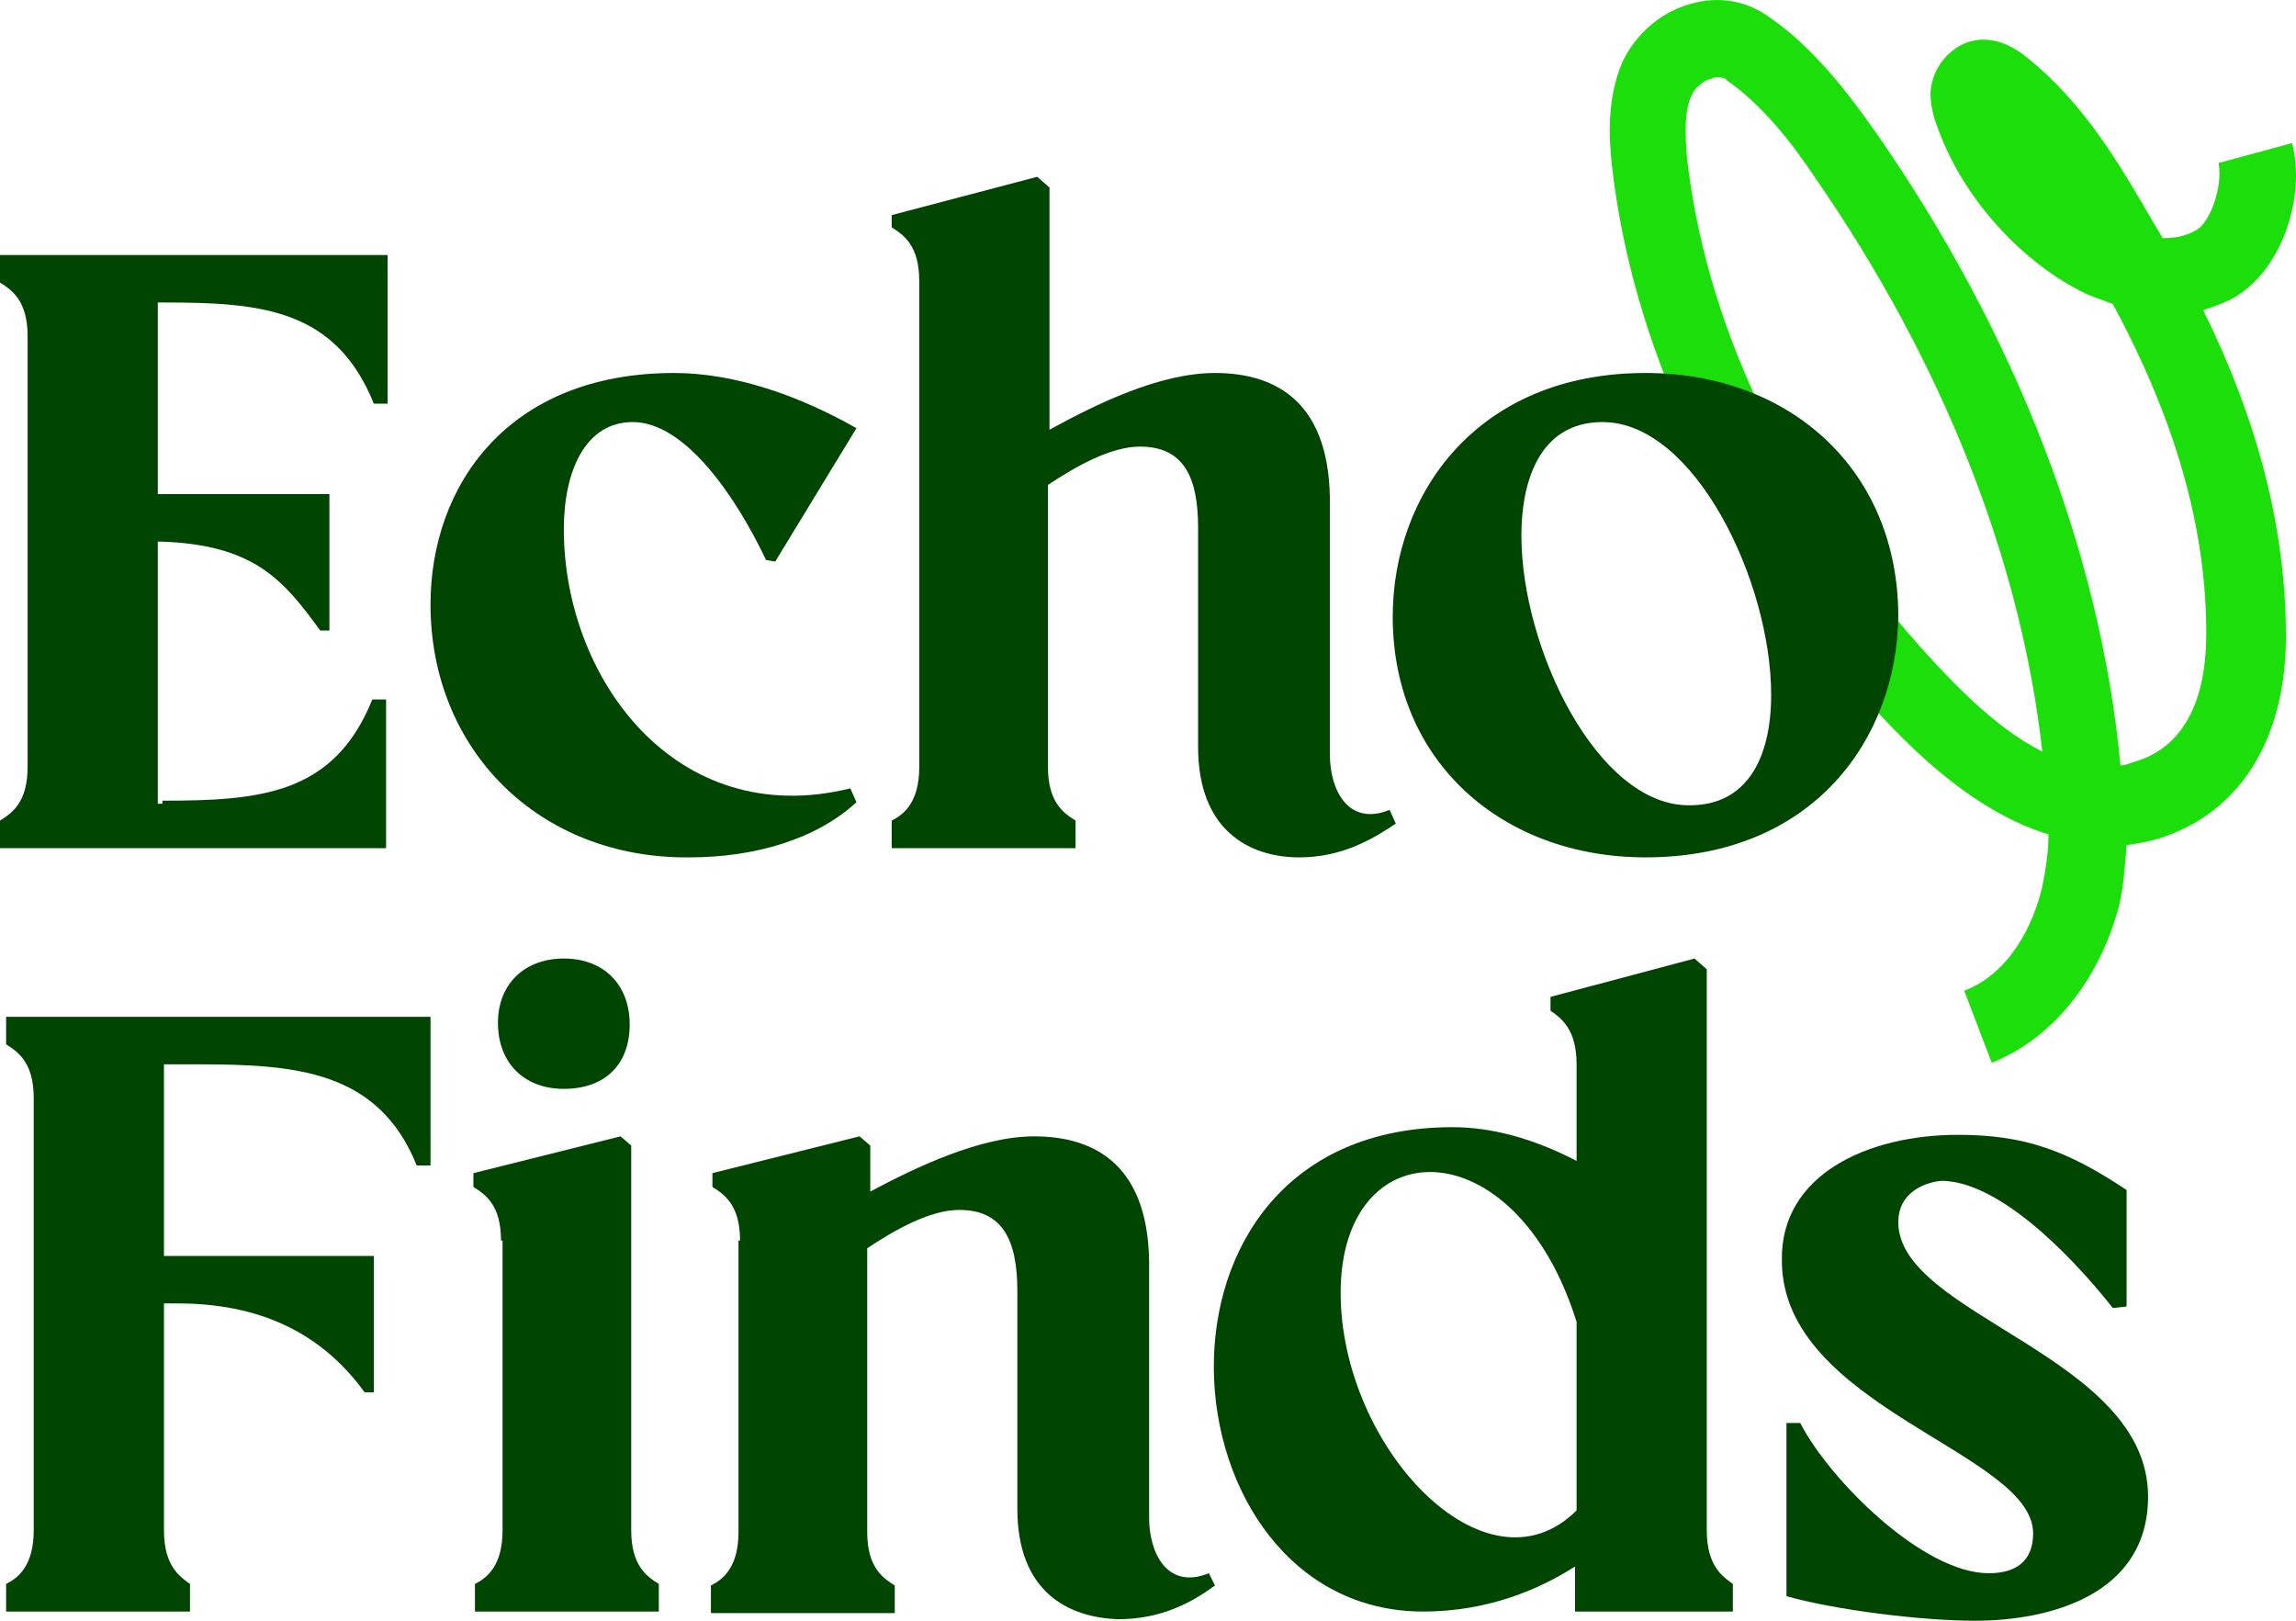
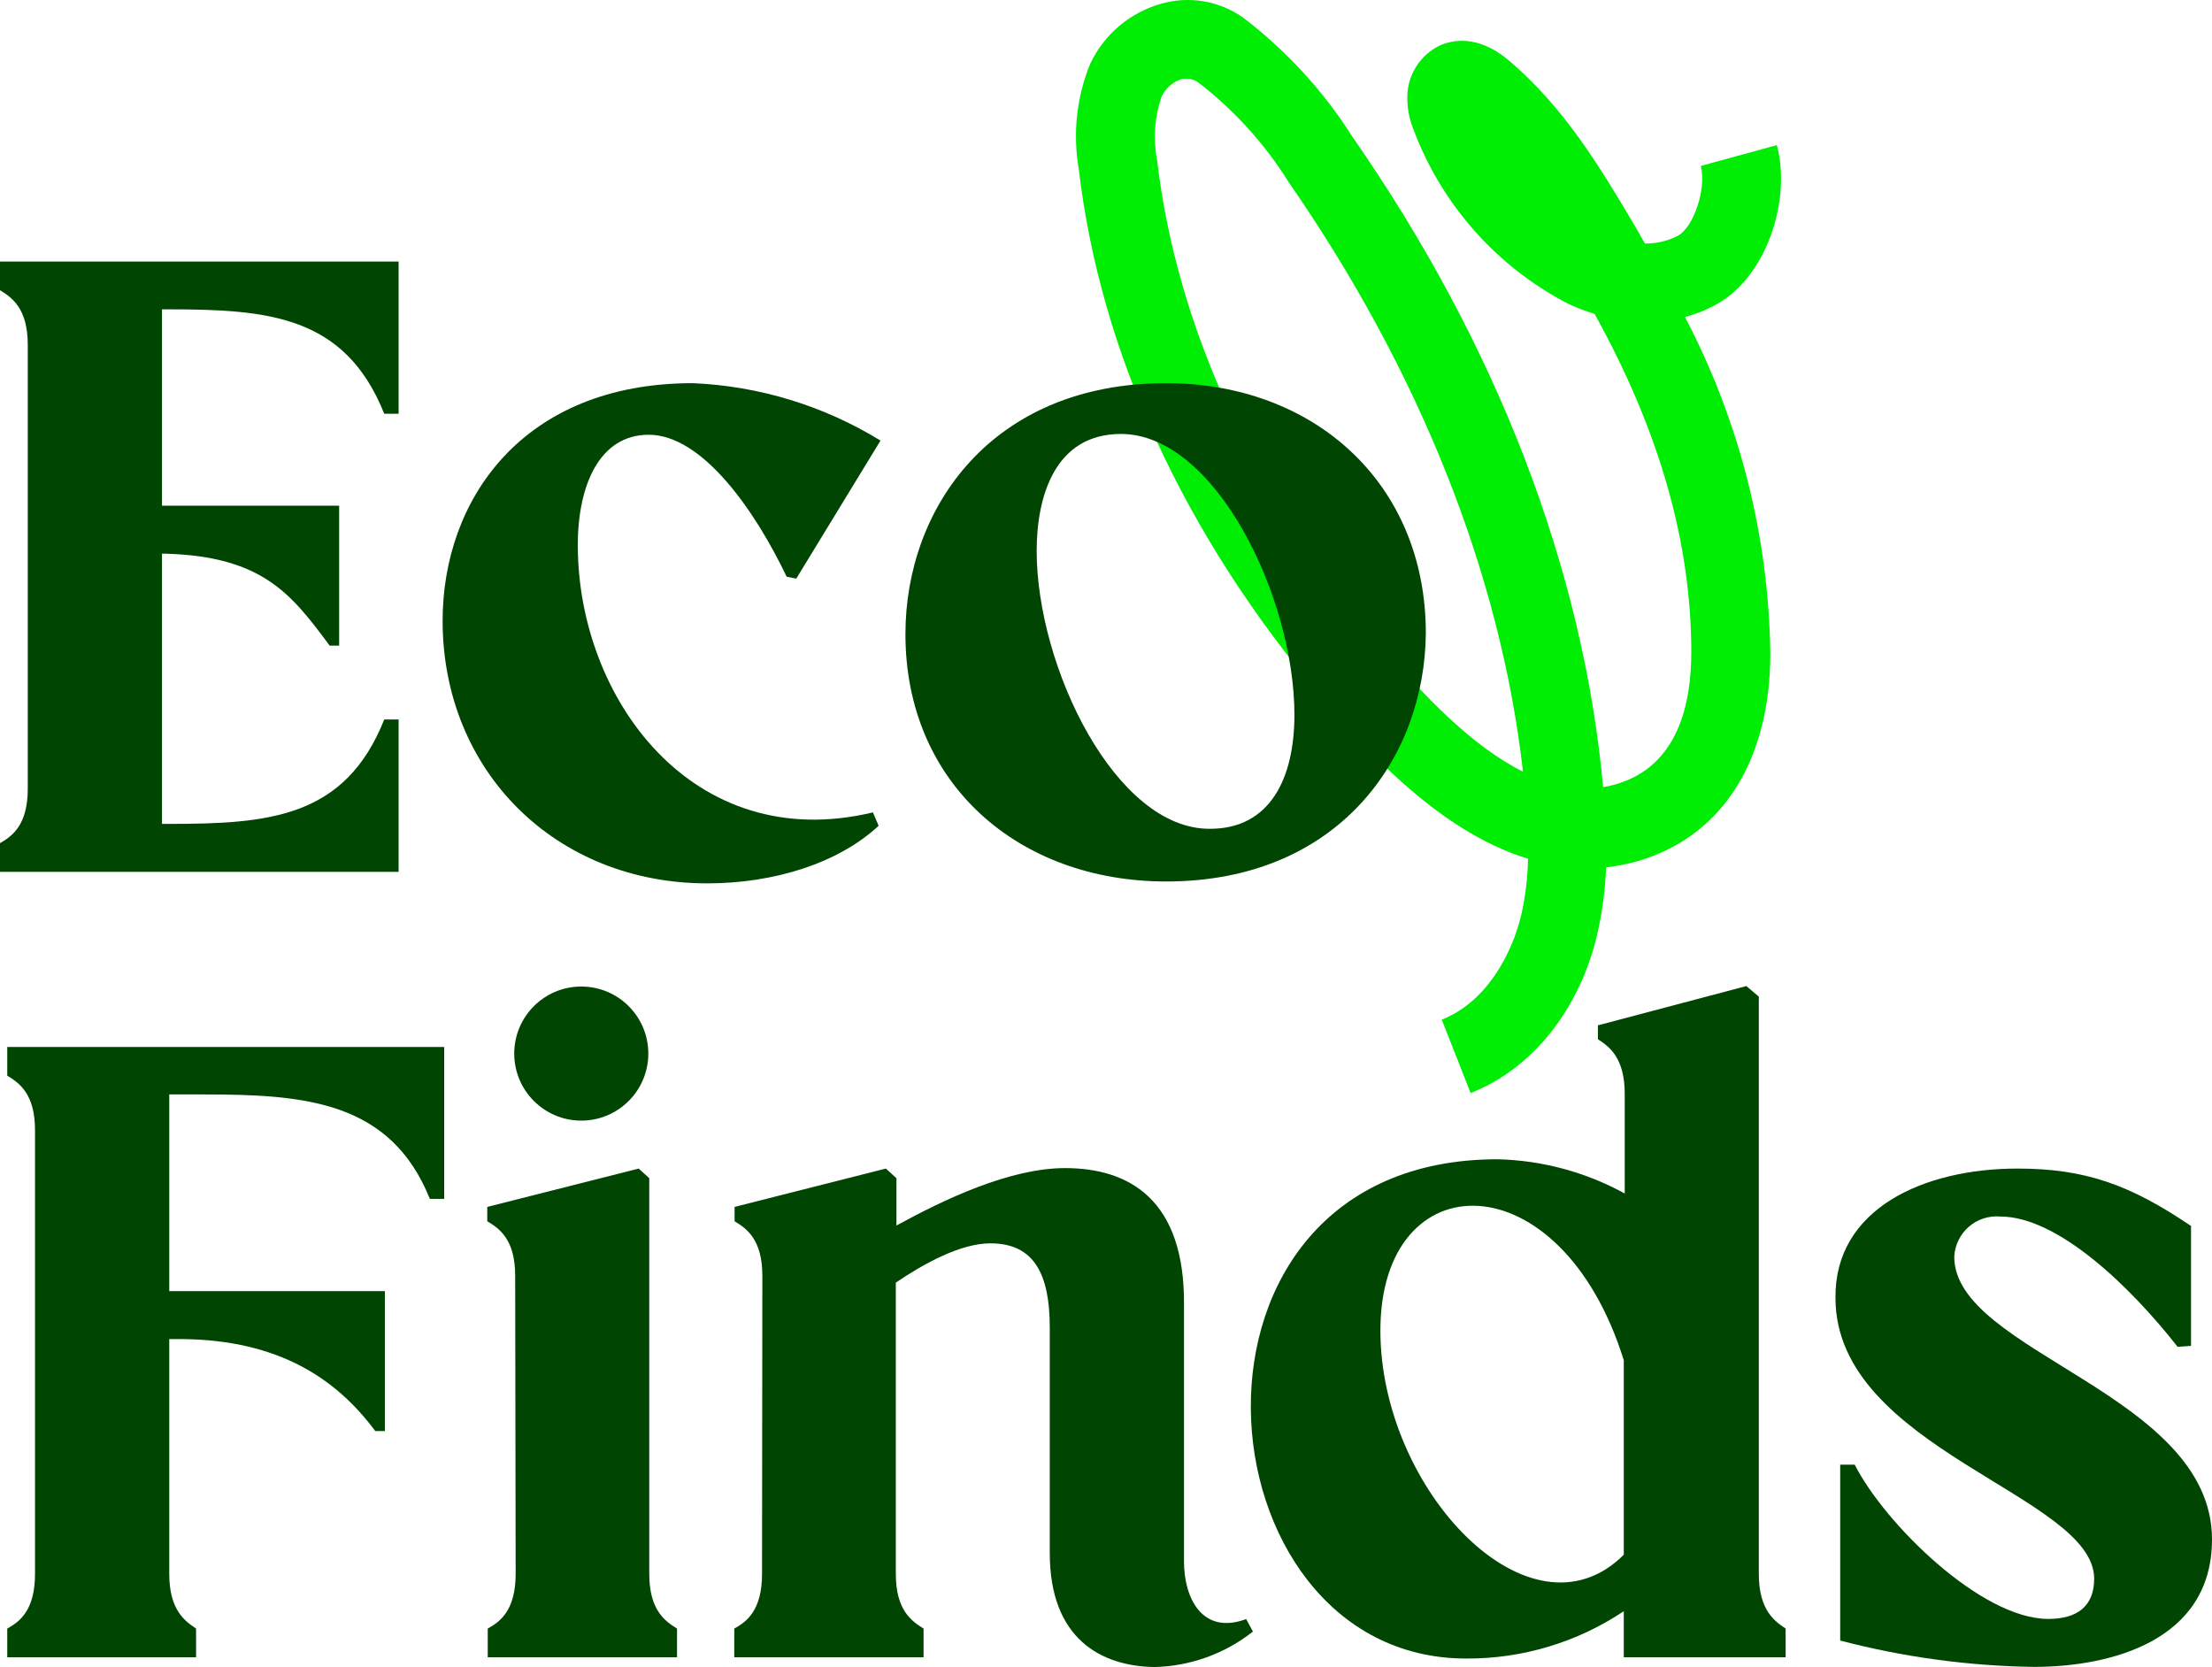
- <svg xmlns="http://www.w3.org/2000/svg" width="51" height="36" viewBox="0 0 51 36" fill="none">
-   <path d="M44.242 23.607L43.63 22.006C44.617 21.632 45.161 20.576 45.365 19.691C45.433 19.351 45.502 18.942 45.502 18.534C43.494 17.921 41.86 16.014 41.043 15.061C38.082 11.554 36.245 7.604 35.802 3.655C35.734 3.008 35.7 2.157 36.04 1.374C36.347 0.727 36.925 0.25 37.572 0.08C38.184 -0.09 38.797 0.012 39.308 0.386C40.294 1.067 41.043 2.055 41.69 2.974C44.787 7.434 46.659 12.303 47.101 17.001C47.203 17.001 47.271 16.967 47.373 16.933C48.735 16.559 49.007 15.163 49.007 14.073C49.007 11.724 48.326 9.341 46.931 6.753C46.761 6.685 46.556 6.617 46.386 6.549C44.923 5.868 43.562 4.37 43.017 2.77C42.949 2.599 42.881 2.327 42.881 2.055C42.915 1.578 43.187 1.203 43.562 0.999C43.834 0.863 44.378 0.727 45.059 1.306C46.284 2.293 47.067 3.621 47.816 4.915L48.02 5.255C48.02 5.255 48.02 5.289 48.054 5.289C48.292 5.289 48.53 5.255 48.769 5.119C49.109 4.949 49.381 4.097 49.279 3.621L50.913 3.178C51.219 4.336 50.709 6.038 49.551 6.651C49.347 6.753 49.143 6.821 48.939 6.889C50.164 9.375 50.776 11.758 50.776 14.142C50.776 16.457 49.721 18.091 47.918 18.636C47.68 18.704 47.475 18.738 47.237 18.772C47.203 19.215 47.169 19.691 47.067 20.134C46.625 21.768 45.604 23.062 44.242 23.607ZM38.151 1.714C38.116 1.714 38.082 1.714 38.014 1.748C37.844 1.782 37.64 1.952 37.572 2.123C37.402 2.497 37.436 3.008 37.47 3.485C37.878 7.128 39.58 10.737 42.337 14.005C43.221 15.027 44.276 16.15 45.365 16.695C44.889 12.439 43.153 8.047 40.328 3.961C39.784 3.144 39.137 2.327 38.355 1.782C38.355 1.748 38.253 1.714 38.151 1.714Z" fill="#1CDE0B" />
-   <path d="M3.607 17.785C5.786 17.785 7.419 17.648 8.27 15.537H8.576V18.84H0V18.227C0.272 18.057 0.613 17.819 0.613 17.035V7.468C0.613 6.685 0.272 6.447 0 6.276V5.664H8.61V8.966H8.304C7.453 6.855 5.786 6.719 3.641 6.719H3.505V10.975H7.317V14.005H7.113C6.296 12.882 5.649 12.099 3.573 12.03H3.505V17.853H3.607V17.785Z" fill="#004501" />
-   <path d="M9.563 13.426C9.563 10.805 11.265 8.285 14.974 8.285C16.336 8.285 17.765 8.796 19.024 9.511L17.22 12.473L17.016 12.439C16.336 11.009 15.213 9.375 14.055 9.375C13 9.375 12.524 10.464 12.524 11.758C12.524 15.061 15.008 18.465 18.888 17.512L19.024 17.819C18.139 18.636 16.778 19.044 15.315 19.044C11.979 19.078 9.563 16.661 9.563 13.426Z" fill="#004501" />
-   <path d="M26.988 8.285C28.383 8.285 29.574 8.966 29.54 11.248V16.763C29.54 17.546 29.949 18.363 30.867 17.989L31.004 18.295C30.493 18.636 29.812 19.044 28.86 19.044C27.736 19.044 26.613 18.431 26.613 16.593V11.724C26.613 10.566 26.273 9.92 25.32 9.92C24.674 9.92 23.891 10.362 23.278 10.771V17.036C23.278 17.819 23.619 18.057 23.891 18.227V18.84H19.807V18.227C20.079 18.091 20.419 17.819 20.419 17.036V6.242C20.419 5.459 20.079 5.221 19.807 5.051V4.778L23.04 3.927L23.312 4.166V9.545C24.367 8.966 25.763 8.285 26.988 8.285Z" fill="#004501" />
-   <path d="M30.936 13.699C30.936 10.975 32.807 8.285 36.551 8.285C39.75 8.285 42.166 10.43 42.166 13.699C42.132 16.389 40.295 19.044 36.551 19.044C33.386 19.044 30.936 16.933 30.936 13.699ZM33.794 11.894C33.794 14.414 35.496 17.921 37.538 17.887C38.831 17.887 39.342 16.797 39.342 15.435C39.342 12.916 37.64 9.375 35.598 9.375C34.169 9.375 33.794 10.737 33.794 11.894Z" fill="#004501" />
-   <path d="M3.642 28.918V33.991C3.642 34.775 3.982 35.013 4.22 35.183V35.796H0.136V35.183C0.408 35.047 0.749 34.775 0.749 33.991V24.39C0.749 23.607 0.408 23.369 0.136 23.198V22.585H9.563V25.888H9.257C8.406 23.777 6.568 23.641 4.39 23.641H3.642V27.897H8.304V30.927H8.1C7.283 29.803 6.024 28.952 3.948 28.952H3.642V28.918Z" fill="#004501" />
-   <path d="M11.129 27.556C11.129 26.773 10.788 26.535 10.516 26.365V26.058L13.783 25.241L14.021 25.445V33.991C14.021 34.774 14.362 35.013 14.634 35.183V35.796H10.55V35.183C10.822 35.047 11.163 34.774 11.163 33.991V27.556H11.129ZM12.524 21.291C13.409 21.291 13.987 21.87 13.987 22.756C13.987 23.641 13.443 24.186 12.524 24.186C11.639 24.186 11.061 23.607 11.061 22.721C11.061 21.836 11.673 21.291 12.524 21.291Z" fill="#004501" />
-   <path d="M16.438 27.556C16.438 26.773 16.098 26.535 15.825 26.365V26.058L19.092 25.241L19.331 25.445V26.467C20.352 25.922 21.781 25.241 22.972 25.241C24.367 25.241 25.559 25.922 25.525 28.203V33.719C25.525 34.502 25.933 35.319 26.852 34.945L26.988 35.217C26.477 35.592 25.797 35.966 24.844 35.966C23.721 35.932 22.598 35.353 22.598 33.515V28.68C22.598 27.522 22.257 26.875 21.305 26.875C20.658 26.875 19.875 27.318 19.263 27.727V34.026C19.263 34.809 19.603 35.047 19.875 35.217V35.83H15.791V35.217C16.064 35.081 16.404 34.809 16.404 34.026V27.556H16.438Z" fill="#004501" />
-   <path d="M35.02 34.774C33.862 35.523 32.671 35.796 31.616 35.796C25.729 35.796 24.878 25.037 32.263 25.037C33.114 25.037 34.033 25.275 35.02 25.786V23.641C35.02 22.858 34.679 22.619 34.441 22.449V22.143L37.64 21.291L37.912 21.53V33.991C37.912 34.774 38.253 35.013 38.491 35.183V35.796H34.986V34.774H35.02ZM35.02 29.361C33.658 25.003 29.779 25.071 29.779 28.714C29.779 32.153 33.012 35.557 35.02 33.549V29.361Z" fill="#004501" />
-   <path d="M42.166 27.148C42.166 29.225 47.714 30.11 47.714 33.242C47.714 35.421 45.536 36 43.868 36C42.677 36 40.771 35.762 39.682 35.455V31.608H39.988C40.635 32.868 42.711 34.945 44.174 34.945C44.787 34.945 45.161 34.672 45.161 34.059C45.161 32.255 39.58 31.267 39.58 27.999C39.546 26.092 41.486 25.207 43.494 25.207C44.957 25.207 45.91 25.547 47.237 26.433V29.02L46.931 29.054C45.91 27.761 44.344 26.229 43.119 26.229C42.779 26.262 42.166 26.467 42.166 27.148Z" fill="#004501" />
+ <svg xmlns="http://www.w3.org/2000/svg" viewBox="0 0 140.23 105.67">
+   <defs>
+     <style>.cls-1{fill:#00ed04;}.cls-2{fill:#004501;}</style>
+   </defs>
+   <g id="Layer_2" data-name="Layer 2">
+     <g id="Layer_1-2" data-name="Layer 1">
+       <path class="cls-1" d="M93.23,69.29,91.4,64.64c2.87-1.13,4.5-4.24,5.07-6.77a17.84,17.84,0,0,0,.4-3.43C91,52.65,86.21,47.07,83.82,44.25c-8.74-10.31-14.07-21.9-15.43-33.53a12.16,12.16,0,0,1,.72-6.67A7.11,7.11,0,0,1,73.63.23a6.1,6.1,0,0,1,5.14.86,29,29,0,0,1,7,7.63c9.12,13.12,14.6,27.35,15.86,41.18a5.62,5.62,0,0,0,.79-.18c4-1.14,4.8-5.18,4.8-8.37,0-6.91-2-14-6.13-21.45a13.57,13.57,0,0,1-1.63-.62A20.57,20.57,0,0,1,89.59,8.16,5.23,5.23,0,0,1,89.22,6a3.65,3.65,0,0,1,2-3.09c.79-.37,2.41-.75,4.37.87,3.57,3,5.85,6.83,8.07,10.57l.57,1,.06.09a4.45,4.45,0,0,0,2.07-.49c1-.52,1.84-3,1.46-4.43l4.82-1.32c.93,3.36-.58,8.43-4,10.19a9.16,9.16,0,0,1-1.82.71,47.28,47.28,0,0,1,5.41,21.31c0,6.83-3.07,11.63-8.41,13.18a13.11,13.11,0,0,1-2,.4,23.15,23.15,0,0,1-.51,4C100.24,63.87,97.21,67.73,93.23,69.29ZM75.3,5a1.63,1.63,0,0,0-.36,0,2.12,2.12,0,0,0-1.3,1.12,7.74,7.74,0,0,0-.29,4C74.6,20.79,79.53,31.46,87.63,41c2.58,3.05,5.67,6.3,8.92,7.92C95.13,36.41,90,23.53,81.71,11.57A24,24,0,0,0,75.93,5.2,1.1,1.1,0,0,0,75.3,5ZM94.2,6.18Z" />
+       <path class="cls-2" d="M10.63,52.23c6.38,0,11.24-.36,13.73-6.62h.91v9.66H0V53.45C.79,53,1.76,52.29,1.76,50V21.86c0-2.31-1-3-1.76-3.46V16.58H25.27v9.65h-.91C21.87,20,17,19.61,10.63,19.61h-.36V32.06H21.5v8.87h-.6c-2.43-3.28-4.26-5.65-10.39-5.83h-.24V52.23Z" />
+       <path class="cls-2" d="M28.06,39.35c0-7.65,5.05-15.06,15.86-15.06a24.76,24.76,0,0,1,11.9,3.64l-5.34,8.75-.61-.12c-2-4.19-5.34-9-8.75-9-3.09,0-4.49,3.16-4.49,7,0,9.71,7.29,19.68,18.71,16.94l.36.85C53.15,54.72,49.08,56,44.83,56,35.23,56,28.06,48.89,28.06,39.35Z" />
+       <path class="cls-2" d="M57.4,40.2c0-8,5.47-15.91,16.53-15.91,9.35,0,16.46,6.32,16.46,15.85-.06,7.9-5.53,15.74-16.46,15.74C64.57,55.88,57.4,49.68,57.4,40.2Zm8.32-5.28c0,7.35,5,17.68,11,17.62,3.77,0,5.34-3.16,5.34-7.23,0-7.41-5-17.8-11-17.8C66.88,27.51,65.72,31.46,65.72,34.92Z" />
+       <path class="cls-2" d="M10.73,84.89V99.77c0,2.31,1,3,1.7,3.47v1.82H.46v-1.82c.79-.43,1.76-1.16,1.76-3.47V71.65c0-2.31-1-3-1.76-3.46V66.37h27.7V76h-.91c-2.49-6.19-7.9-6.62-14.33-6.62H10.73V81.85H24.4v8.87h-.61c-2.43-3.28-6.08-5.77-12.21-5.83Z" />
+       <path class="cls-2" d="M32.66,80.88c0-2.31-1-3-1.77-3.46v-.91l9.6-2.43.67.61V99.77c0,2.31,1,3,1.76,3.47v1.82h-12v-1.82c.79-.43,1.77-1.16,1.77-3.47Zm4.19-18.34a4.25,4.25,0,1,1,0,8.5,4.25,4.25,0,1,1,0-8.5Z" />
+       <path class="cls-2" d="M48.33,80.88c0-2.31-1-3-1.76-3.46v-.91l9.59-2.43.67.61v3c3-1.64,7.17-3.64,10.69-3.64,4.07,0,7.6,2,7.54,8.69V99c0,2.3,1.15,4.67,3.94,3.64l.43.79a10.45,10.45,0,0,1-6.26,2.25c-3.34-.06-6.62-1.76-6.62-7.23V84.16c0-3.4-1-5.34-3.76-5.34-1.89,0-4.2,1.27-6,2.49V99.77c0,2.31,1,3,1.76,3.47v1.82h-12v-1.82c.79-.43,1.76-1.16,1.76-3.47Z" />
+       <path class="cls-2" d="M102.94,102.14a17.8,17.8,0,0,1-10,3c-17.25,0-19.8-31.65,2-31.65A17.63,17.63,0,0,1,103,75.66V69.34c0-2.31-1-3-1.7-3.46V65l9.41-2.49.79.67V99.77c0,2.31,1,3,1.7,3.47v1.82H102.94Zm0-15.91c-4-12.82-15.43-12.64-15.43-1.88,0,10.14,9.53,20.1,15.43,14.21Z" />
+       <path class="cls-2" d="M123.89,79.67c0,6.07,16.34,8.68,16.34,17.92,0,6.44-6.44,8.08-11.29,8.08A51.22,51.22,0,0,1,116.66,104V92.85h.92c1.88,3.71,8,9.78,12.27,9.78,1.82,0,2.91-.79,2.91-2.55,0-5.29-16.4-8.2-16.4-17.8-.06-5.65,5.59-8.2,11.54-8.2,4.25,0,7.11,1,11,3.64v7.6l-.85.06c-3-3.83-7.6-8.26-11.24-8.26A2.69,2.69,0,0,0,123.89,79.67Z" />
+     </g>
+   </g>
</svg>
